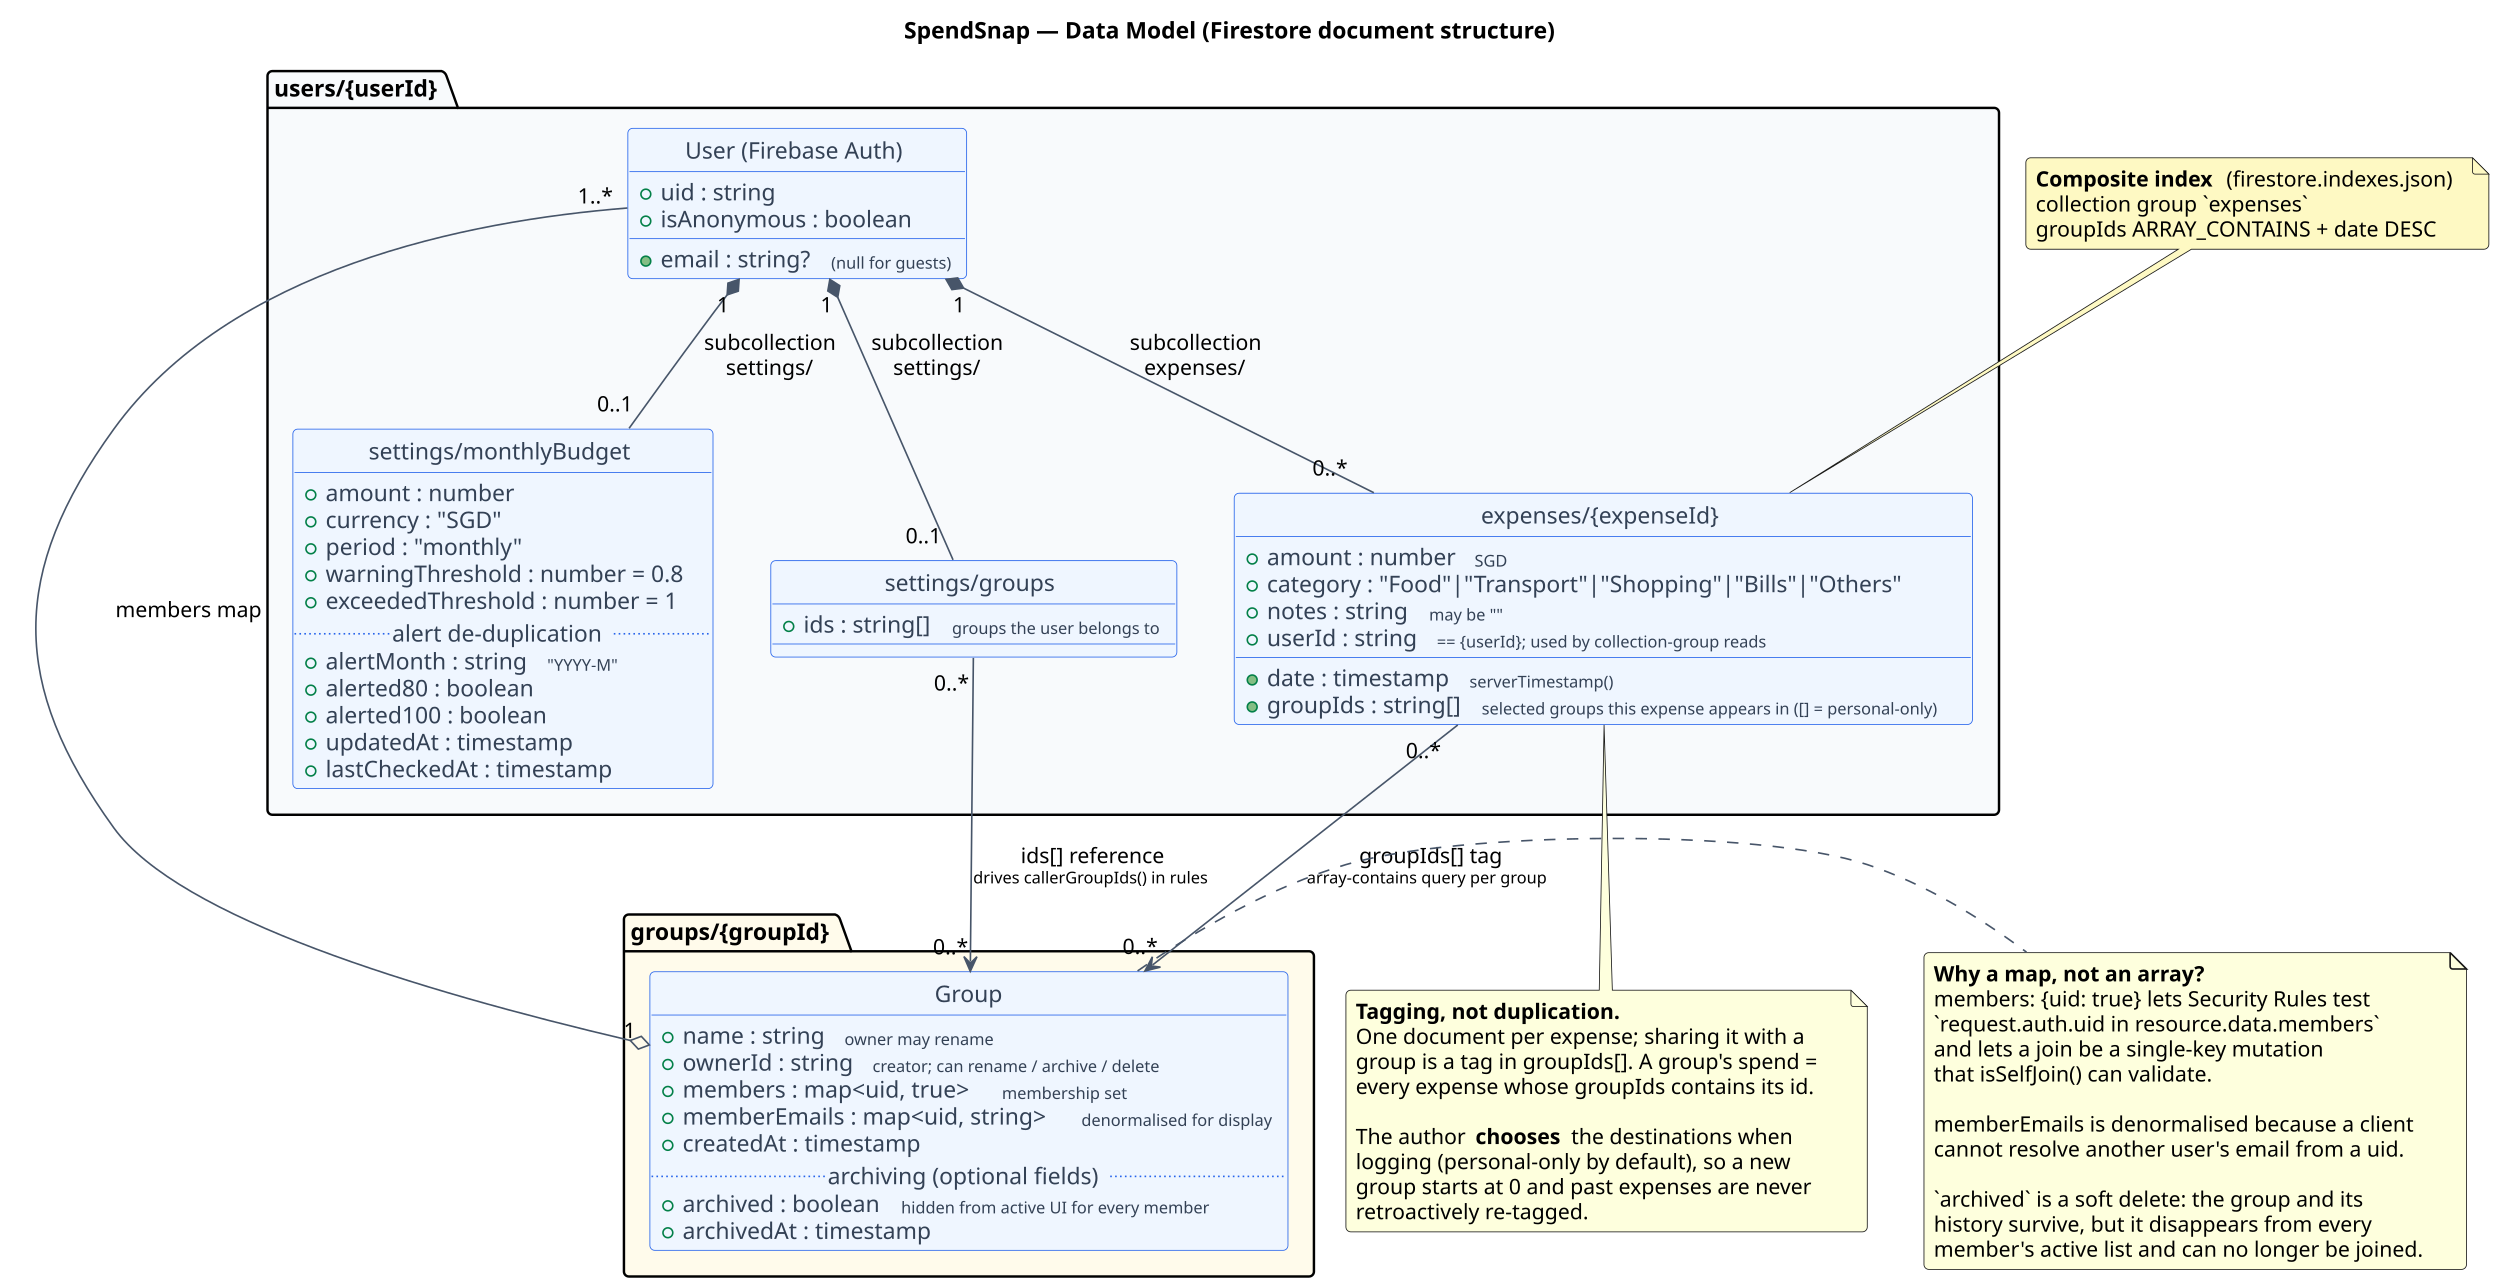
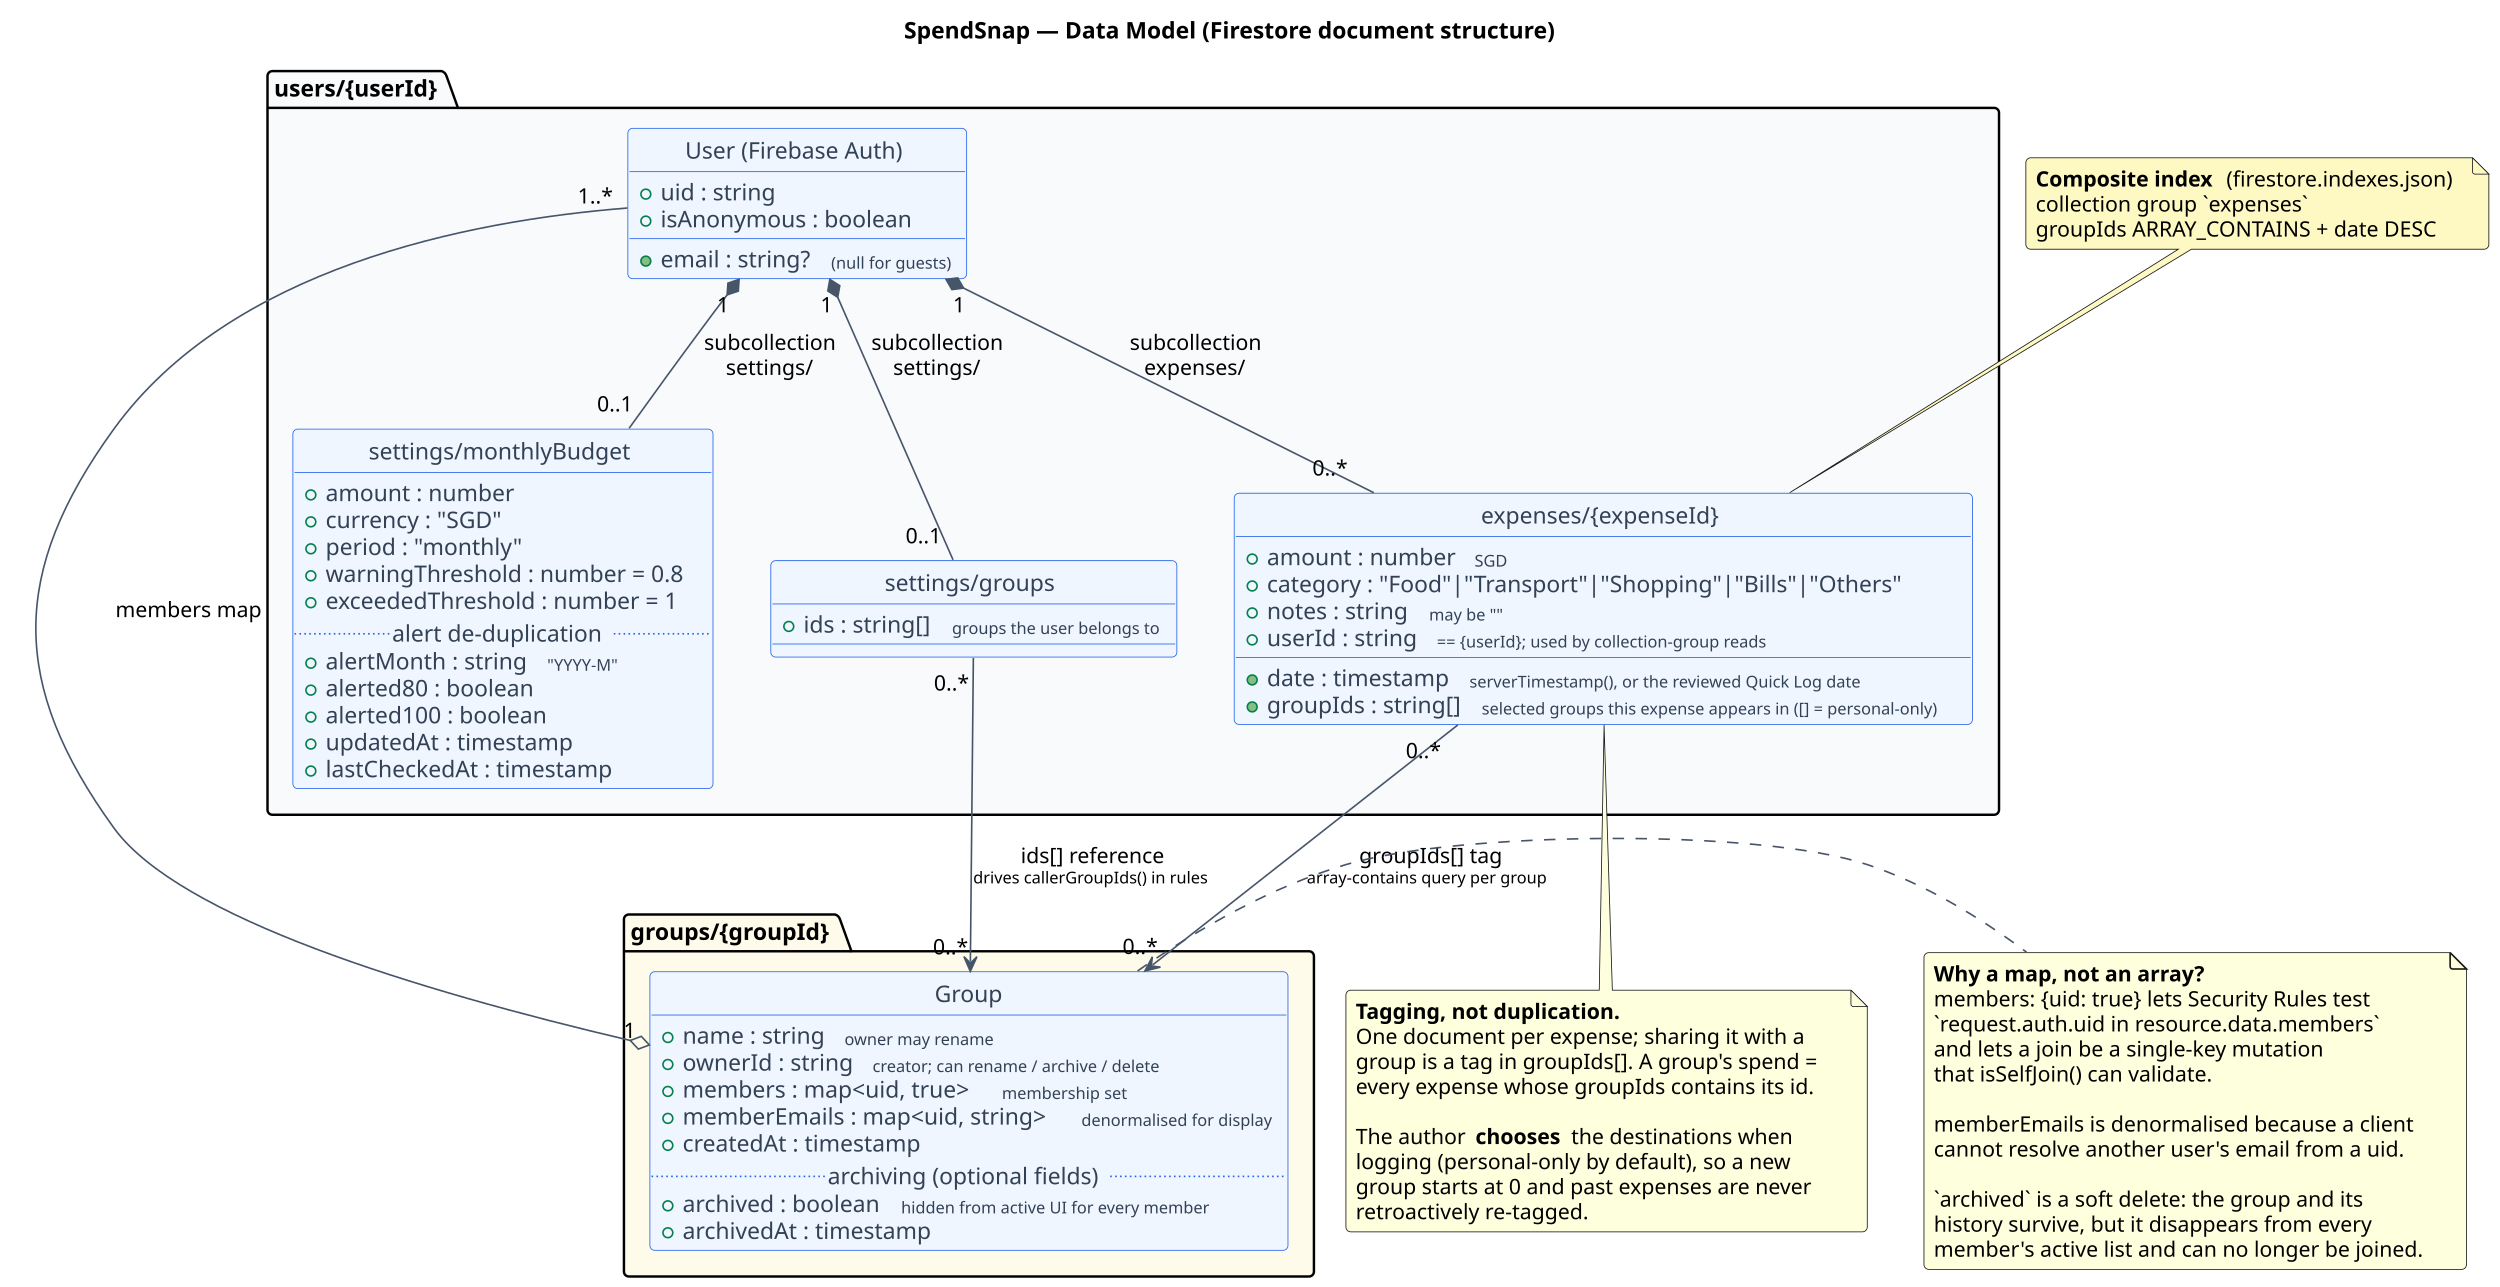
<svg xmlns="http://www.w3.org/2000/svg" contentStyleType="text/css" data-diagram-type="CLASS" height="787px" preserveAspectRatio="none" style="width:1529px;height:787px;background:#FFFFFF;" version="1.1" viewBox="0 0 1529 787" width="1529px" zoomAndPan="magnify">
  <defs />
  <g>
    <g class="title" data-source-line="4">
      <text fill="#000000" font-family="sans-serif" font-size="14" font-weight="bold" lengthAdjust="spacing" textLength="409.432" x="552.875" y="23.535">SpendSnap — Data Model (Firestore document structure)</text>
    </g>
    <g class="cluster" data-entity="USERS" data-source-line="18" data-uid="ent0002" id="cluster_USERS">
      <path d="M166.6,43.488 L270.082,43.488 A4.5,4.5 0 0 1 273.082,46.488 L280.082,65.977 L1219.6,65.977 A3,3 0 0 1 1222.6,68.977 L1222.6,495.308 A3,3 0 0 1 1219.6,498.308 L166.6,498.308 A3,3 0 0 1 163.6,495.308 L163.6,46.488 A3,3 0 0 1 166.6,43.488" fill="#F8FAFC" style="stroke:#000000;stroke-width:1.5;" />
      <line style="stroke:#000000;stroke-width:1.5;" x1="163.6" x2="280.082" y1="65.977" y2="65.977" />
      <text fill="#000000" font-family="sans-serif" font-size="14" font-weight="bold" lengthAdjust="spacing" textLength="103.482" x="167.6" y="59.023">users/{userId}</text>
    </g>
    <g class="cluster" data-entity="GROUPS" data-source-line="54" data-uid="ent0007" id="cluster_GROUPS">
      <path d="M384.6,559.308 L510.75,559.308 A4.5,4.5 0 0 1 513.75,562.308 L520.75,581.797 L800.6,581.797 A3,3 0 0 1 803.6,584.797 L803.6,777.698 A3,3 0 0 1 800.6,780.698 L384.6,780.698 A3,3 0 0 1 381.6,777.698 L381.6,562.308 A3,3 0 0 1 384.6,559.308" fill="#FFFBEB" style="stroke:#000000;stroke-width:1.5;" />
      <line style="stroke:#000000;stroke-width:1.5;" x1="381.6" x2="520.75" y1="581.797" y2="581.797" />
      <text fill="#000000" font-family="sans-serif" font-size="14" font-weight="bold" lengthAdjust="spacing" textLength="126.15" x="385.6" y="574.843">groups/{groupId}</text>
    </g>
    <g class="entity" data-entity="User" data-source-line="20" data-uid="ent0003" id="entity_User">
      <rect fill="#EFF6FF" height="91.953" rx="3" ry="3" style="stroke:#2563EB;stroke-width:0.5;" width="207.201" x="383.99" y="78.488" />
      <text fill="#334155" font-family="sans-serif" font-size="14" lengthAdjust="spacing" textLength="137.163" x="419.009" y="97.023">User (Firebase Auth)</text>
      <line style="stroke:#2563EB;stroke-width:0.5;" x1="384.99" x2="590.191" y1="104.977" y2="104.977" />
      <ellipse cx="394.99" cy="118.721" fill="none" rx="3" ry="3" style="stroke:#038048;stroke-width:1;" />
      <text fill="#334155" font-family="sans-serif" font-size="14" lengthAdjust="spacing" textLength="74.402" x="403.99" y="122.512">uid : string</text>
      <ellipse cx="394.99" cy="135.209" fill="none" rx="3" ry="3" style="stroke:#038048;stroke-width:1;" />
      <text fill="#334155" font-family="sans-serif" font-size="14" lengthAdjust="spacing" textLength="159.195" x="403.99" y="139">isAnonymous : boolean</text>
      <line style="stroke:#2563EB;stroke-width:0.5;" x1="384.99" x2="590.191" y1="145.953" y2="145.953" />
      <ellipse cx="394.99" cy="159.697" fill="#84BE84" rx="3" ry="3" style="stroke:#038048;stroke-width:1;" />
      <text fill="#334155" font-family="sans-serif" font-size="14" lengthAdjust="spacing" textLength="95.457" x="403.99" y="163.488">email : string?</text>
      <text fill="#334155" font-family="sans-serif" font-size="10" lengthAdjust="spacing" textLength="76.885" x="508.306" y="164.332">(null for guests)</text>
    </g>
    <g class="entity" data-entity="Expense" data-source-line="26" data-uid="ent0004" id="entity_Expense">
      <rect fill="#EFF6FF" height="141.418" rx="3" ry="3" style="stroke:#2563EB;stroke-width:0.5;" width="451.49" x="754.85" y="301.668" />
      <text fill="#334155" font-family="sans-serif" font-size="14" lengthAdjust="spacing" textLength="149.673" x="905.759" y="320.203">expenses/{expenseId}</text>
      <line style="stroke:#2563EB;stroke-width:0.5;" x1="755.85" x2="1205.34" y1="328.157" y2="328.157" />
      <ellipse cx="765.85" cy="341.901" fill="none" rx="3" ry="3" style="stroke:#038048;stroke-width:1;" />
      <text fill="#334155" font-family="sans-serif" font-size="14" lengthAdjust="spacing" textLength="118.091" x="774.85" y="345.692">amount : number</text>
      <text fill="#334155" font-family="sans-serif" font-size="10" lengthAdjust="spacing" textLength="20.102" x="901.8" y="346.536">SGD</text>
      <ellipse cx="765.85" cy="358.389" fill="none" rx="3" ry="3" style="stroke:#038048;stroke-width:1;" />
      <text fill="#334155" font-family="sans-serif" font-size="14" lengthAdjust="spacing" textLength="381.555" x="774.85" y="362.18">category : "Food"|"Transport"|"Shopping"|"Bills"|"Others"</text>
      <ellipse cx="765.85" cy="374.877" fill="none" rx="3" ry="3" style="stroke:#038048;stroke-width:1;" />
      <text fill="#334155" font-family="sans-serif" font-size="14" lengthAdjust="spacing" textLength="90.316" x="774.85" y="378.668">notes : string</text>
      <text fill="#334155" font-family="sans-serif" font-size="10" lengthAdjust="spacing" textLength="45.747" x="874.026" y="379.512">may be ""</text>
      <ellipse cx="765.85" cy="391.365" fill="none" rx="3" ry="3" style="stroke:#038048;stroke-width:1;" />
      <text fill="#334155" font-family="sans-serif" font-size="14" lengthAdjust="spacing" textLength="95.054" x="774.85" y="395.157">userId : string</text>
      <text fill="#334155" font-family="sans-serif" font-size="10" lengthAdjust="spacing" textLength="214.268" x="878.763" y="396">== {userId}; used by collection-group reads</text>
      <line style="stroke:#2563EB;stroke-width:0.5;" x1="755.85" x2="1205.34" y1="402.11" y2="402.11" />
      <ellipse cx="765.85" cy="415.854" fill="#84BE84" rx="3" ry="3" style="stroke:#038048;stroke-width:1;" />
      <text fill="#334155" font-family="sans-serif" font-size="14" lengthAdjust="spacing" textLength="115.008" x="774.85" y="419.645">date : timestamp</text>
-       <text fill="#334155" font-family="sans-serif" font-size="10" lengthAdjust="spacing" textLength="90.215" x="898.717" y="420.489">serverTimestamp()</text>
+       <text fill="#334155" font-family="sans-serif" font-size="10" lengthAdjust="spacing" textLength="247.656" x="898.717" y="420.489">serverTimestamp(), or the reviewed Quick Log date</text>
      <ellipse cx="765.85" cy="432.342" fill="#84BE84" rx="3" ry="3" style="stroke:#038048;stroke-width:1;" />
      <text fill="#334155" font-family="sans-serif" font-size="14" lengthAdjust="spacing" textLength="122.5" x="774.85" y="436.133">groupIds : string[]</text>
      <text fill="#334155" font-family="sans-serif" font-size="10" lengthAdjust="spacing" textLength="294.131" x="906.209" y="436.977">selected groups this expense appears in ([] = personal-only)</text>
    </g>
    <g class="entity" data-entity="Budget" data-source-line="35" data-uid="ent0005" id="entity_Budget">
      <rect fill="#EFF6FF" height="219.859" rx="3" ry="3" style="stroke:#2563EB;stroke-width:0.5;" width="256.952" x="179.12" y="262.448" />
      <text fill="#334155" font-family="sans-serif" font-size="14" lengthAdjust="spacing" textLength="164.315" x="225.438" y="280.983">settings/monthlyBudget</text>
      <line style="stroke:#2563EB;stroke-width:0.5;" x1="180.12" x2="435.072" y1="288.937" y2="288.937" />
      <ellipse cx="190.12" cy="302.681" fill="none" rx="3" ry="3" style="stroke:#038048;stroke-width:1;" />
      <text fill="#334155" font-family="sans-serif" font-size="14" lengthAdjust="spacing" textLength="118.091" x="199.12" y="306.472">amount : number</text>
      <ellipse cx="190.12" cy="319.169" fill="none" rx="3" ry="3" style="stroke:#038048;stroke-width:1;" />
      <text fill="#334155" font-family="sans-serif" font-size="14" lengthAdjust="spacing" textLength="110.182" x="199.12" y="322.96">currency : "SGD"</text>
      <ellipse cx="190.12" cy="335.657" fill="none" rx="3" ry="3" style="stroke:#038048;stroke-width:1;" />
      <text fill="#334155" font-family="sans-serif" font-size="14" lengthAdjust="spacing" textLength="123.19" x="199.12" y="339.448">period : "monthly"</text>
      <ellipse cx="190.12" cy="352.146" fill="none" rx="3" ry="3" style="stroke:#038048;stroke-width:1;" />
      <text fill="#334155" font-family="sans-serif" font-size="14" lengthAdjust="spacing" textLength="230.952" x="199.12" y="355.937">warningThreshold : number = 0.8</text>
      <ellipse cx="190.12" cy="368.634" fill="none" rx="3" ry="3" style="stroke:#038048;stroke-width:1;" />
      <text fill="#334155" font-family="sans-serif" font-size="14" lengthAdjust="spacing" textLength="227.849" x="199.12" y="372.425">exceededThreshold : number = 1</text>
      <ellipse cx="190.12" cy="405.61" fill="none" rx="3" ry="3" style="stroke:#038048;stroke-width:1;" />
      <text fill="#334155" font-family="sans-serif" font-size="14" lengthAdjust="spacing" textLength="126.67" x="199.12" y="409.401">alertMonth : string</text>
      <text fill="#334155" font-family="sans-serif" font-size="10" lengthAdjust="spacing" textLength="46.792" x="334.649" y="410.245">"YYYY-M"</text>
      <ellipse cx="190.12" cy="422.099" fill="none" rx="3" ry="3" style="stroke:#038048;stroke-width:1;" />
      <text fill="#334155" font-family="sans-serif" font-size="14" lengthAdjust="spacing" textLength="132.426" x="199.12" y="425.89">alerted80 : boolean</text>
      <ellipse cx="190.12" cy="438.587" fill="none" rx="3" ry="3" style="stroke:#038048;stroke-width:1;" />
      <text fill="#334155" font-family="sans-serif" font-size="14" lengthAdjust="spacing" textLength="141.278" x="199.12" y="442.378">alerted100 : boolean</text>
      <ellipse cx="190.12" cy="455.075" fill="none" rx="3" ry="3" style="stroke:#038048;stroke-width:1;" />
      <text fill="#334155" font-family="sans-serif" font-size="14" lengthAdjust="spacing" textLength="156.215" x="199.12" y="458.866">updatedAt : timestamp</text>
      <ellipse cx="190.12" cy="471.563" fill="none" rx="3" ry="3" style="stroke:#038048;stroke-width:1;" />
      <text fill="#334155" font-family="sans-serif" font-size="14" lengthAdjust="spacing" textLength="182.615" x="199.12" y="475.354">lastCheckedAt : timestamp</text>
      <line style="stroke:#2563EB;stroke-width:1;stroke-dasharray:1,2;" x1="180.12" x2="239.814" y1="387.622" y2="387.622" />
      <text fill="#334155" font-family="sans-serif" font-size="14" lengthAdjust="spacing" textLength="135.564" x="239.814" y="392.413">alert de-duplication</text>
      <line style="stroke:#2563EB;stroke-width:1;stroke-dasharray:1,2;" x1="375.378" x2="435.072" y1="387.622" y2="387.622" />
    </g>
    <g class="entity" data-entity="UserGroups" data-source-line="49" data-uid="ent0006" id="entity_UserGroups">
      <rect fill="#EFF6FF" height="58.977" rx="3" ry="3" style="stroke:#2563EB;stroke-width:0.5;" width="248.344" x="471.42" y="342.888" />
      <text fill="#334155" font-family="sans-serif" font-size="14" lengthAdjust="spacing" textLength="109.047" x="541.068" y="361.423">settings/groups</text>
      <line style="stroke:#2563EB;stroke-width:0.5;" x1="472.42" x2="718.764" y1="369.377" y2="369.377" />
      <ellipse cx="482.42" cy="383.121" fill="none" rx="3" ry="3" style="stroke:#038048;stroke-width:1;" />
      <text fill="#334155" font-family="sans-serif" font-size="14" lengthAdjust="spacing" textLength="81.956" x="491.42" y="386.912">ids : string[]</text>
      <text fill="#334155" font-family="sans-serif" font-size="10" lengthAdjust="spacing" textLength="131.528" x="582.235" y="387.755">groups the user belongs to</text>
      <line style="stroke:#2563EB;stroke-width:0.5;" x1="472.42" x2="718.764" y1="393.865" y2="393.865" />
    </g>
    <g class="entity" data-entity="Group" data-source-line="55" data-uid="ent0008" id="entity_Group">
      <rect fill="#EFF6FF" height="170.394" rx="3" ry="3" style="stroke:#2563EB;stroke-width:0.5;" width="390.254" x="397.47" y="594.308" />
      <text fill="#334155" font-family="sans-serif" font-size="14" lengthAdjust="spacing" textLength="41.945" x="571.624" y="612.843">Group</text>
      <line style="stroke:#2563EB;stroke-width:0.5;" x1="398.47" x2="786.724" y1="620.797" y2="620.797" />
      <ellipse cx="408.47" cy="634.541" fill="none" rx="3" ry="3" style="stroke:#038048;stroke-width:1;" />
      <text fill="#334155" font-family="sans-serif" font-size="14" lengthAdjust="spacing" textLength="90.145" x="417.47" y="638.332">name : string</text>
      <text fill="#334155" font-family="sans-serif" font-size="10" lengthAdjust="spacing" textLength="92.427" x="516.475" y="639.176">owner may rename</text>
      <ellipse cx="408.47" cy="651.029" fill="none" rx="3" ry="3" style="stroke:#038048;stroke-width:1;" />
      <text fill="#334155" font-family="sans-serif" font-size="14" lengthAdjust="spacing" textLength="107.304" x="417.47" y="654.82">ownerId : string</text>
      <text fill="#334155" font-family="sans-serif" font-size="10" lengthAdjust="spacing" textLength="184.287" x="533.633" y="655.664">creator; can rename / archive / delete</text>
      <ellipse cx="408.47" cy="667.517" fill="none" rx="3" ry="3" style="stroke:#038048;stroke-width:1;" />
      <text fill="#334155" font-family="sans-serif" font-size="14" lengthAdjust="spacing" textLength="186.436" x="417.47" y="671.308">members : map&lt;uid, true&gt;</text>
      <text fill="#334155" font-family="sans-serif" font-size="10" lengthAdjust="spacing" textLength="78.262" x="612.766" y="672.152">membership set</text>
      <ellipse cx="408.47" cy="684.005" fill="none" rx="3" ry="3" style="stroke:#038048;stroke-width:1;" />
      <text fill="#334155" font-family="sans-serif" font-size="14" lengthAdjust="spacing" textLength="235.033" x="417.47" y="687.797">memberEmails : map&lt;uid, string&gt;</text>
      <text fill="#334155" font-family="sans-serif" font-size="10" lengthAdjust="spacing" textLength="120.361" x="661.363" y="688.64">denormalised for display</text>
      <ellipse cx="408.47" cy="700.494" fill="none" rx="3" ry="3" style="stroke:#038048;stroke-width:1;" />
      <text fill="#334155" font-family="sans-serif" font-size="14" lengthAdjust="spacing" textLength="150.602" x="417.47" y="704.285">createdAt : timestamp</text>
      <ellipse cx="408.47" cy="737.47" fill="none" rx="3" ry="3" style="stroke:#038048;stroke-width:1;" />
      <text fill="#334155" font-family="sans-serif" font-size="14" lengthAdjust="spacing" textLength="124.79" x="417.47" y="741.261">archived : boolean</text>
      <text fill="#334155" font-family="sans-serif" font-size="10" lengthAdjust="spacing" textLength="193.272" x="551.119" y="742.105">hidden from active UI for every member</text>
      <ellipse cx="408.47" cy="753.959" fill="none" rx="3" ry="3" style="stroke:#038048;stroke-width:1;" />
      <text fill="#334155" font-family="sans-serif" font-size="14" lengthAdjust="spacing" textLength="157.548" x="417.47" y="757.75">archivedAt : timestamp</text>
      <line style="stroke:#2563EB;stroke-width:1;stroke-dasharray:1,2;" x1="398.47" x2="506.201" y1="719.482" y2="719.482" />
      <text fill="#334155" font-family="sans-serif" font-size="14" lengthAdjust="spacing" textLength="172.792" x="506.201" y="724.273">archiving (optional fields)</text>
      <line style="stroke:#2563EB;stroke-width:1;stroke-dasharray:1,2;" x1="678.993" x2="786.724" y1="719.482" y2="719.482" />
    </g>
    <g class="entity" data-entity="GMN15" data-source-line="76" data-uid="ent0016" id="entity_GMN15">
      <path d="M823.16,608.608 L823.16,750.403 A3,3 0 0 0 826.16,753.403 L1139.03,753.403 A3,3 0 0 0 1142.03,750.403 L1142.03,615.608 L1132.03,605.608 L986.11,605.608 L981.05,443.378 L978.11,605.608 L826.16,605.608 A3,3 0 0 0 823.16,608.608" fill="#FEFFDD" style="stroke:#181818;stroke-width:0.5;" />
      <path d="M1132.03,605.608 L1132.03,614.108 A1.5,1.5 0 0 0 1133.53,615.608 L1142.03,615.608 L1132.03,605.608" fill="#FEFFDD" style="stroke:#181818;stroke-width:0.5;" />
      <text fill="#000000" font-family="sans-serif" font-size="13" font-weight="bold" lengthAdjust="spacing" textLength="167.324" x="829.16" y="623.177">Tagging, not duplication.</text>
      <text fill="#000000" font-family="sans-serif" font-size="13" lengthAdjust="spacing" textLength="284.47" x="829.16" y="638.487">One document per expense; sharing it with a</text>
      <text fill="#000000" font-family="sans-serif" font-size="13" lengthAdjust="spacing" textLength="297.87" x="829.16" y="653.798">group is a tag in groupIds[]. A group's spend =</text>
      <text fill="#000000" font-family="sans-serif" font-size="13" lengthAdjust="spacing" textLength="291.243" x="829.16" y="669.108">every expense whose groupIds contains its id.</text>
      <text fill="#000000" font-family="sans-serif" font-size="13" lengthAdjust="spacing" textLength="4.113" x="829.16" y="684.419"> </text>
      <text fill="#000000" font-family="sans-serif" font-size="13" lengthAdjust="spacing" textLength="69.126" x="829.16" y="699.729">The author</text>
      <text fill="#000000" font-family="sans-serif" font-size="13" font-weight="bold" lengthAdjust="spacing" textLength="54.38" x="902.399" y="699.729">chooses</text>
      <text fill="#000000" font-family="sans-serif" font-size="13" lengthAdjust="spacing" textLength="139.014" x="960.893" y="699.729">the destinations when</text>
      <text fill="#000000" font-family="sans-serif" font-size="13" lengthAdjust="spacing" textLength="279.786" x="829.16" y="715.04">logging (personal-only by default), so a new</text>
      <text fill="#000000" font-family="sans-serif" font-size="13" lengthAdjust="spacing" textLength="290.132" x="829.16" y="730.351">group starts at 0 and past expenses are never</text>
      <text fill="#000000" font-family="sans-serif" font-size="13" lengthAdjust="spacing" textLength="149.697" x="829.16" y="745.661">retroactively re-tagged.</text>
    </g>
    <g class="entity" data-entity="GMN18" data-source-line="88" data-uid="ent0019" id="entity_GMN18">
      <path d="M1176.7,585.638 L1176.7,773.365 A3,3 0 0 0 1179.7,776.365 L1505.5,776.365 A3,3 0 0 0 1508.5,773.365 L1508.5,592.638 L1498.5,582.638 L1179.7,582.638 A3,3 0 0 0 1176.7,585.638" fill="#FEFFDD" style="stroke:#181818;stroke-width:0.5;" />
      <path d="M1498.5,582.638 L1498.5,591.138 A1.5,1.5 0 0 0 1500,592.638 L1508.5,592.638 L1498.5,582.638" fill="#FEFFDD" style="stroke:#181818;stroke-width:1;" />
      <text fill="#000000" font-family="sans-serif" font-size="13" font-weight="bold" lengthAdjust="spacing" textLength="168.441" x="1182.7" y="600.207">Why a map, not an array?</text>
      <text fill="#000000" font-family="sans-serif" font-size="13" lengthAdjust="spacing" textLength="275.45" x="1182.7" y="615.517">members: {uid: true} lets Security Rules test</text>
      <text fill="#000000" font-family="sans-serif" font-size="13" lengthAdjust="spacing" textLength="288.958" x="1182.7" y="630.828">`request.auth.uid in resource.data.members`</text>
      <text fill="#000000" font-family="sans-serif" font-size="13" lengthAdjust="spacing" textLength="251.894" x="1182.7" y="646.138">and lets a join be a single-key mutation</text>
      <text fill="#000000" font-family="sans-serif" font-size="13" lengthAdjust="spacing" textLength="177.696" x="1182.7" y="661.449">that isSelfJoin() can validate.</text>
      <text fill="#000000" font-family="sans-serif" font-size="13" lengthAdjust="spacing" textLength="4.113" x="1182.7" y="676.759"> </text>
      <text fill="#000000" font-family="sans-serif" font-size="13" lengthAdjust="spacing" textLength="302.123" x="1182.7" y="692.07">memberEmails is denormalised because a client</text>
      <text fill="#000000" font-family="sans-serif" font-size="13" lengthAdjust="spacing" textLength="297.699" x="1182.7" y="707.38">cannot resolve another user's email from a uid.</text>
      <text fill="#000000" font-family="sans-serif" font-size="13" lengthAdjust="spacing" textLength="4.113" x="1182.7" y="722.691"> </text>
      <text fill="#000000" font-family="sans-serif" font-size="13" lengthAdjust="spacing" textLength="282.985" x="1182.7" y="738.002">`archived` is a soft delete: the group and its</text>
      <text fill="#000000" font-family="sans-serif" font-size="13" lengthAdjust="spacing" textLength="278.434" x="1182.7" y="753.312">history survive, but it disappears from every</text>
      <text fill="#000000" font-family="sans-serif" font-size="13" lengthAdjust="spacing" textLength="310.8" x="1182.7" y="768.623">member's active list and can no longer be joined.</text>
    </g>
    <g class="entity" data-entity="IDX" data-source-line="103" data-uid="ent0021" id="entity_IDX">
      <path d="M1239.01,99.498 L1239.01,149.43 A3,3 0 0 0 1242.01,152.43 L1332.26,152.43 L1094.58,301.298 L1340.26,152.43 L1519.181,152.43 A3,3 0 0 0 1522.181,149.43 L1522.181,106.498 L1512.181,96.498 L1242.01,96.498 A3,3 0 0 0 1239.01,99.498" fill="#FEF9C3" style="stroke:#181818;stroke-width:0.5;" />
      <path d="M1512.181,96.498 L1512.181,104.998 A1.5,1.5 0 0 0 1513.681,106.498 L1522.181,106.498 L1512.181,96.498" fill="#FEF9C3" style="stroke:#181818;stroke-width:0.5;" />
      <text fill="#000000" font-family="sans-serif" font-size="13" font-weight="bold" lengthAdjust="spacing" textLength="112.512" x="1245.01" y="114.067">Composite index</text>
      <text fill="#000000" font-family="sans-serif" font-size="13" lengthAdjust="spacing" textLength="145.545" x="1361.636" y="114.067">(firestore.indexes.json)</text>
      <text fill="#000000" font-family="sans-serif" font-size="13" lengthAdjust="spacing" textLength="181.797" x="1245.01" y="129.377">collection group `expenses`</text>
      <text fill="#000000" font-family="sans-serif" font-size="13" lengthAdjust="spacing" textLength="258.464" x="1245.01" y="144.688">groupIds ARRAY_CONTAINS + date DESC</text>
    </g>
    <g class="link" data-entity-1="User" data-entity-2="Expense" data-source-line="67" data-uid="lnk9" id="link_User_Expense">
      <path codeLine="67" d="M589.328,176.214 C662.648,212.784 756.23,259.458 840.23,301.358" fill="none" id="User-backto-Expense" style="stroke:#475569;stroke-width:1;" />
      <polygon fill="#475569" points="578.59,170.858,582.174,177.116,589.328,176.214,585.745,169.957,578.59,170.858" style="stroke:#475569;stroke-width:1;" />
      <text fill="#000000" font-family="sans-serif" font-size="13" lengthAdjust="spacing" textLength="83.611" x="690.94" y="214.017">subcollection</text>
      <text fill="#000000" font-family="sans-serif" font-size="13" lengthAdjust="spacing" textLength="66.022" x="699.735" y="229.327">expenses/</text>
      <text fill="#000000" font-family="sans-serif" font-size="13" lengthAdjust="spacing" textLength="8.22" x="582.84" y="191.027">1</text>
      <text fill="#000000" font-family="sans-serif" font-size="13" lengthAdjust="spacing" textLength="22.712" x="802.657" y="290.845">0..*</text>
    </g>
    <g class="link" data-entity-1="User" data-entity-2="Budget" data-source-line="68" data-uid="lnk10" id="link_User_Budget">
      <path codeLine="68" d="M444.717,180.355 C437.237,190.065 436.76,190.798 429.6,200.448 C414.92,220.198 399.49,241.418 384.75,261.958" fill="none" id="User-backto-Budget" style="stroke:#475569;stroke-width:1;" />
      <polygon fill="#475569" points="452.04,170.848,445.21,173.16,444.717,180.355,451.547,178.042,452.04,170.848" style="stroke:#475569;stroke-width:1;" />
      <text fill="#000000" font-family="sans-serif" font-size="13" lengthAdjust="spacing" textLength="83.611" x="430.6" y="214.017">subcollection</text>
      <text fill="#000000" font-family="sans-serif" font-size="13" lengthAdjust="spacing" textLength="56.97" x="443.921" y="229.327">settings/</text>
      <text fill="#000000" font-family="sans-serif" font-size="13" lengthAdjust="spacing" textLength="8.22" x="438.494" y="191.016">1</text>
      <text fill="#000000" font-family="sans-serif" font-size="13" lengthAdjust="spacing" textLength="24.667" x="365.15" y="251.614">0..1</text>
    </g>
    <g class="link" data-entity-1="User" data-entity-2="UserGroups" data-source-line="69" data-uid="lnk11" id="link_User_UserGroups">
      <path codeLine="69" d="M512.355,181.846 C534.355,231.946 564.29,300.088 582.88,342.408" fill="none" id="User-backto-UserGroups" style="stroke:#475569;stroke-width:1;" />
      <polygon fill="#475569" points="507.53,170.858,506.28,177.96,512.355,181.846,513.605,174.744,507.53,170.858" style="stroke:#475569;stroke-width:1;" />
      <text fill="#000000" font-family="sans-serif" font-size="13" lengthAdjust="spacing" textLength="83.611" x="532.92" y="214.017">subcollection</text>
      <text fill="#000000" font-family="sans-serif" font-size="13" lengthAdjust="spacing" textLength="56.97" x="546.241" y="229.327">settings/</text>
      <text fill="#000000" font-family="sans-serif" font-size="13" lengthAdjust="spacing" textLength="8.22" x="501.787" y="191.027">1</text>
      <text fill="#000000" font-family="sans-serif" font-size="13" lengthAdjust="spacing" textLength="24.667" x="553.852" y="332.281">0..1</text>
    </g>
    <g class="link" data-entity-1="UserGroups" data-entity-2="Group" data-source-line="71" data-uid="lnk12" id="link_UserGroups_Group">
      <path codeLine="71" d="M595.31,402.358 C594.88,445.938 594.108,524.079 593.488,588.079" fill="none" id="UserGroups-to-Group" style="stroke:#475569;stroke-width:1;" />
      <polygon fill="#475569" points="593.43,594.078,597.517,585.117,593.478,589.078,589.517,585.04,593.43,594.078" style="stroke:#475569;stroke-width:1;" />
      <text fill="#000000" font-family="sans-serif" font-size="13" lengthAdjust="spacing" textLength="90.251" x="624.261" y="527.877">ids[] reference</text>
      <text fill="#000000" font-family="sans-serif" font-size="10" lengthAdjust="spacing" textLength="148.394" x="595.19" y="540.287">drives callerGroupIds() in rules</text>
      <text fill="#000000" font-family="sans-serif" font-size="13" lengthAdjust="spacing" textLength="22.712" x="571.159" y="422.336">0..*</text>
      <text fill="#000000" font-family="sans-serif" font-size="13" lengthAdjust="spacing" textLength="22.712" x="570.587" y="583.674">0..*</text>
    </g>
    <g class="link" data-entity-1="Expense" data-entity-2="Group" data-source-line="72" data-uid="lnk13" id="link_Expense_Group">
      <path codeLine="72" d="M891.58,443.378 C834.64,488.158 765.146,542.799 704.906,590.179" fill="none" id="Expense-to-Group" style="stroke:#475569;stroke-width:1;" />
      <polygon fill="#475569" points="700.19,593.888,709.737,591.468,704.12,590.797,704.791,585.18,700.19,593.888" style="stroke:#475569;stroke-width:1;" />
      <text fill="#000000" font-family="sans-serif" font-size="13" lengthAdjust="spacing" textLength="88.931" x="831.251" y="527.877">groupIds[] tag</text>
      <text fill="#000000" font-family="sans-serif" font-size="10" lengthAdjust="spacing" textLength="152.974" x="799.23" y="540.287">array-contains query per group</text>
      <text fill="#000000" font-family="sans-serif" font-size="13" lengthAdjust="spacing" textLength="22.712" x="859.77" y="463.689">0..*</text>
      <text fill="#000000" font-family="sans-serif" font-size="13" lengthAdjust="spacing" textLength="22.712" x="686.522" y="583.468">0..*</text>
    </g>
    <g class="link" data-entity-1="Group" data-entity-2="User" data-source-line="73" data-uid="lnk14" id="link_Group_User">
      <path codeLine="73" d="M385.469,636.351 C253.989,605.431 109.35,561.238 69.6,506.308 C6.06,418.498 6,350.208 69.6,262.448 C140.84,164.118 284.83,135.098 383.72,127.218" fill="none" id="Group-backto-User" style="stroke:#475569;stroke-width:1;" />
      <polygon fill="none" points="397.15,639.098,392.225,633.831,385.469,636.351,390.394,641.619,397.15,639.098" style="stroke:#475569;stroke-width:1;" />
      <text fill="#000000" font-family="sans-serif" font-size="13" lengthAdjust="spacing" textLength="90.499" x="70.6" y="377.447">members map</text>
      <text fill="#000000" font-family="sans-serif" font-size="13" lengthAdjust="spacing" textLength="8.22" x="381.363" y="634.801">1</text>
      <text fill="#000000" font-family="sans-serif" font-size="13" lengthAdjust="spacing" textLength="22.712" x="353.31" y="124.45">1..*</text>
    </g>
    <g class="link" data-entity-1="Group" data-entity-2="GMN18" data-source-line="88" data-uid="lnk20" id="link_Group_GMN18">
      <path d="M695.73,593.828 C733.44,567.658 777.96,542.248 823.1,528.808 C891.03,508.568 1074.86,506.348 1142.1,528.808 C1176.69,540.358 1210.1,560.478 1239.41,582.328" fill="none" id="Group-GMN18" style="stroke:#475569;stroke-width:1;stroke-dasharray:7,7;" />
    </g>
  </g>
</svg>
